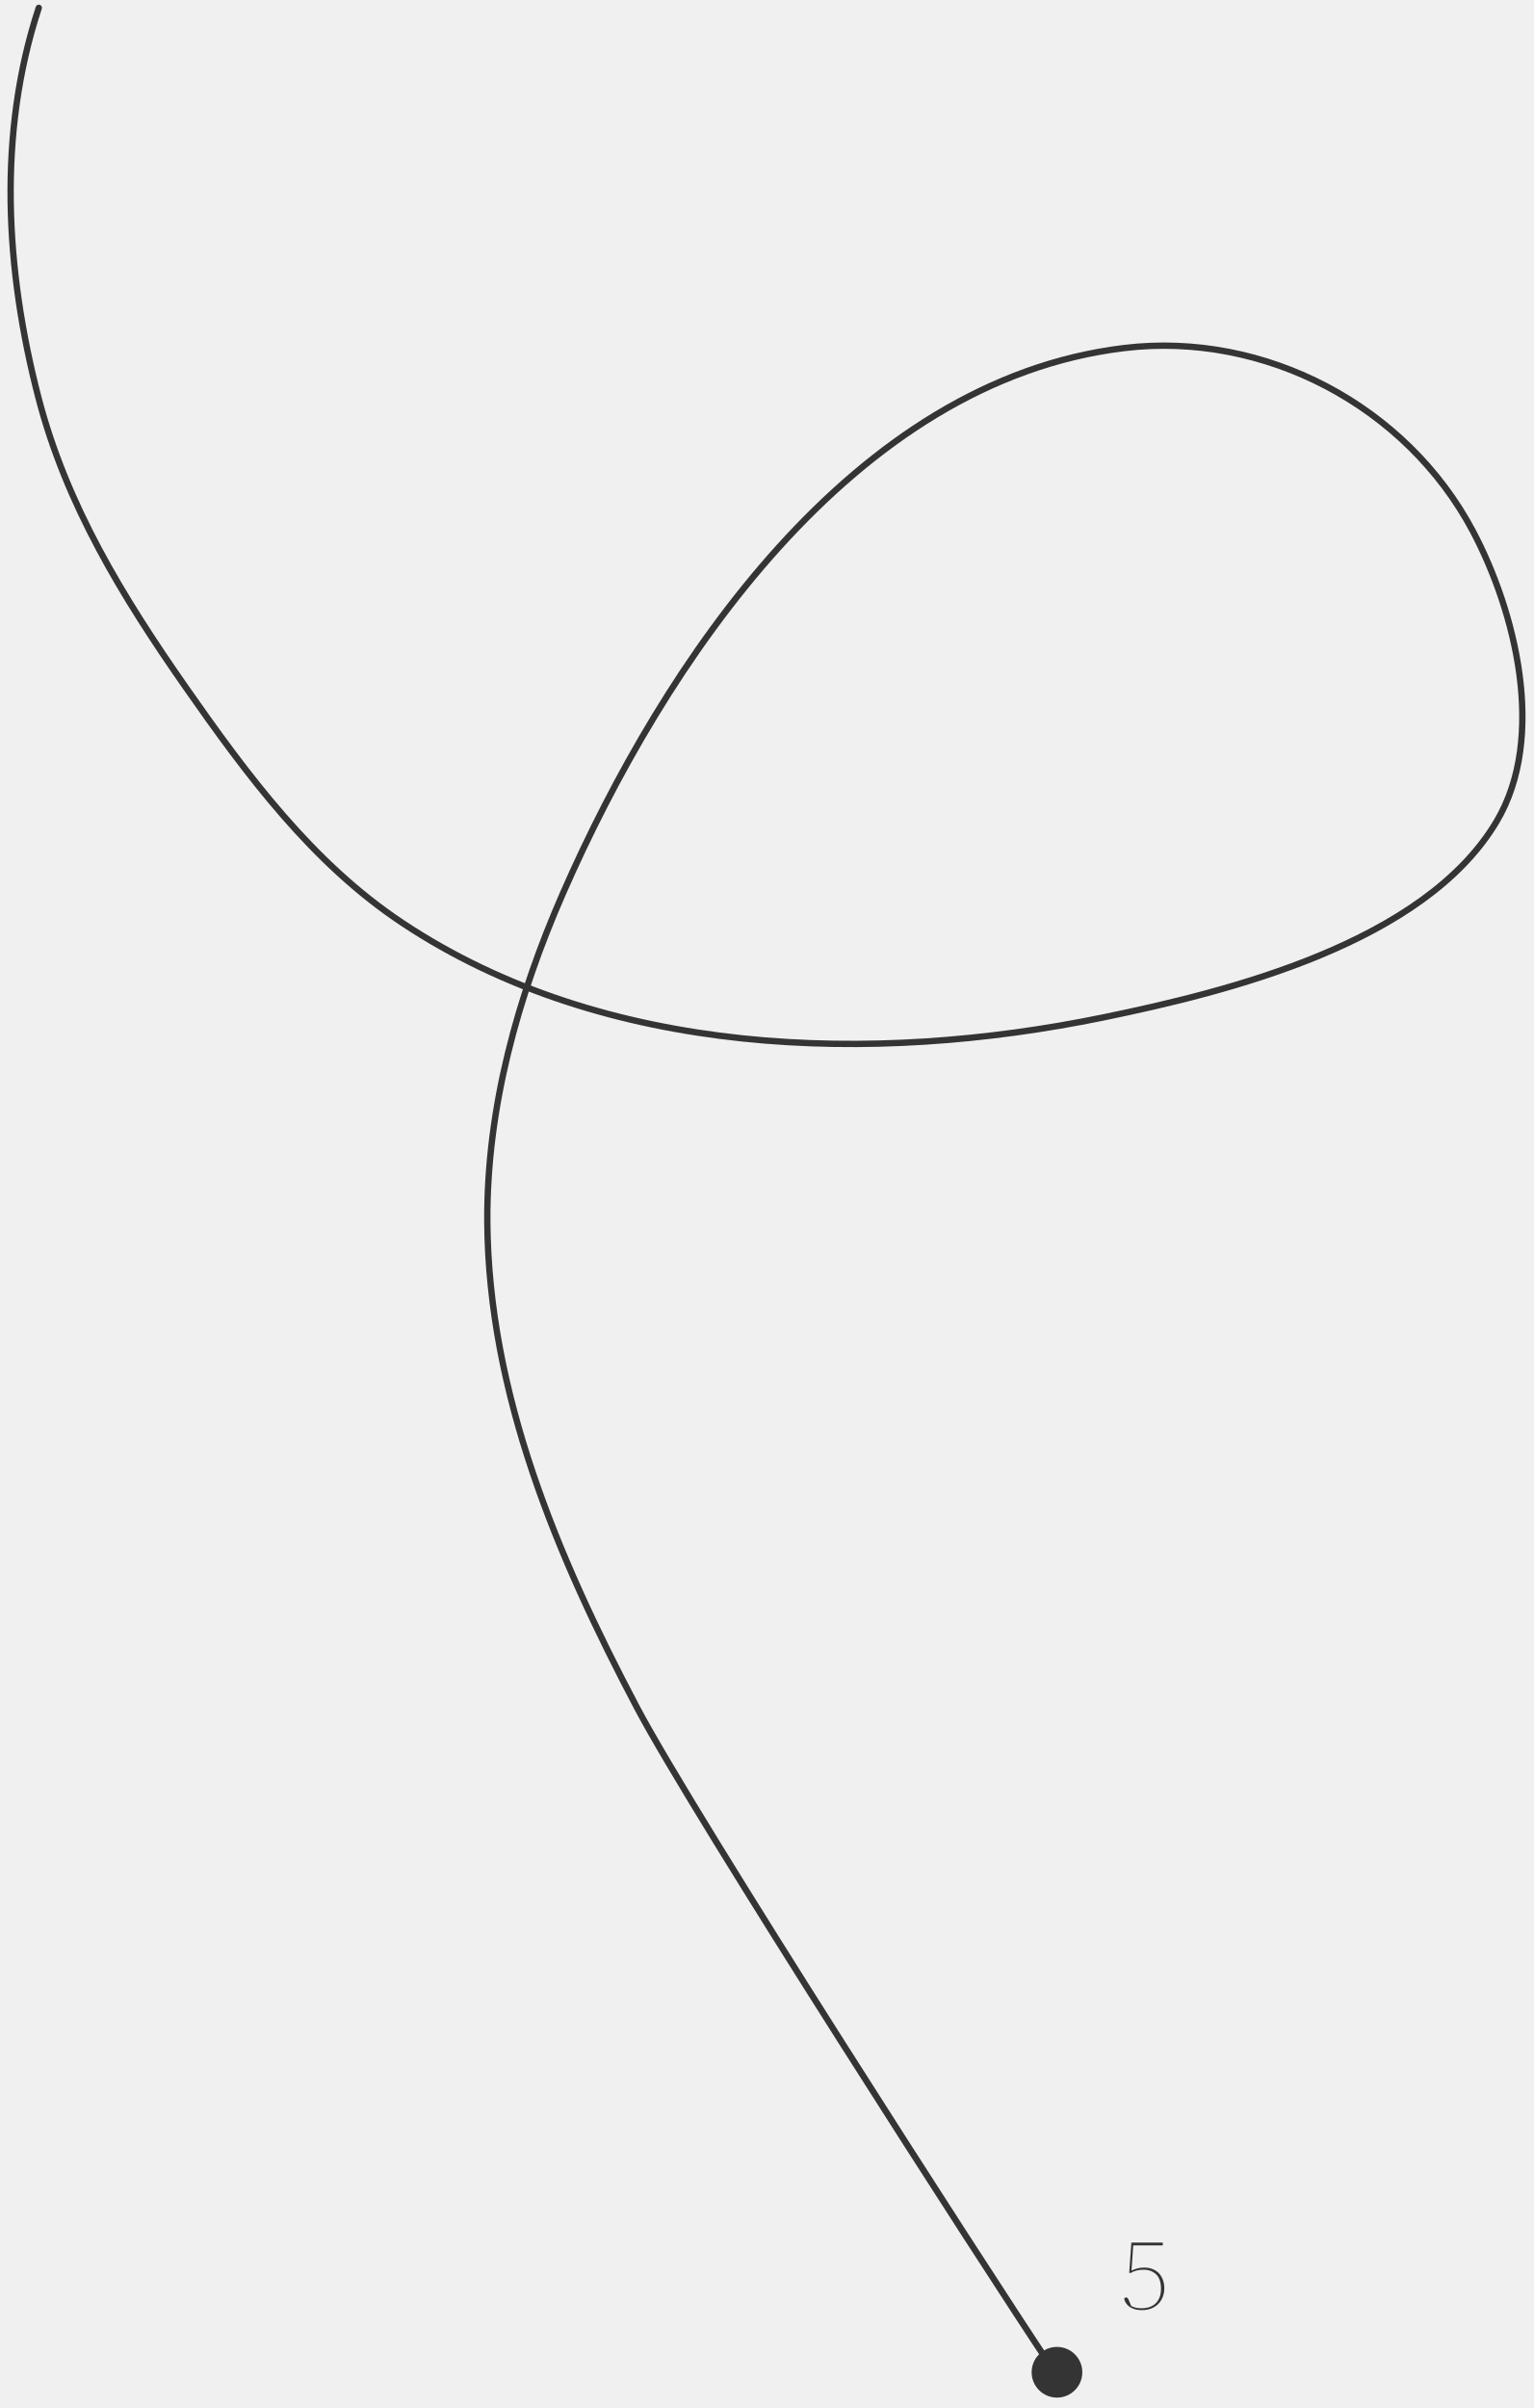
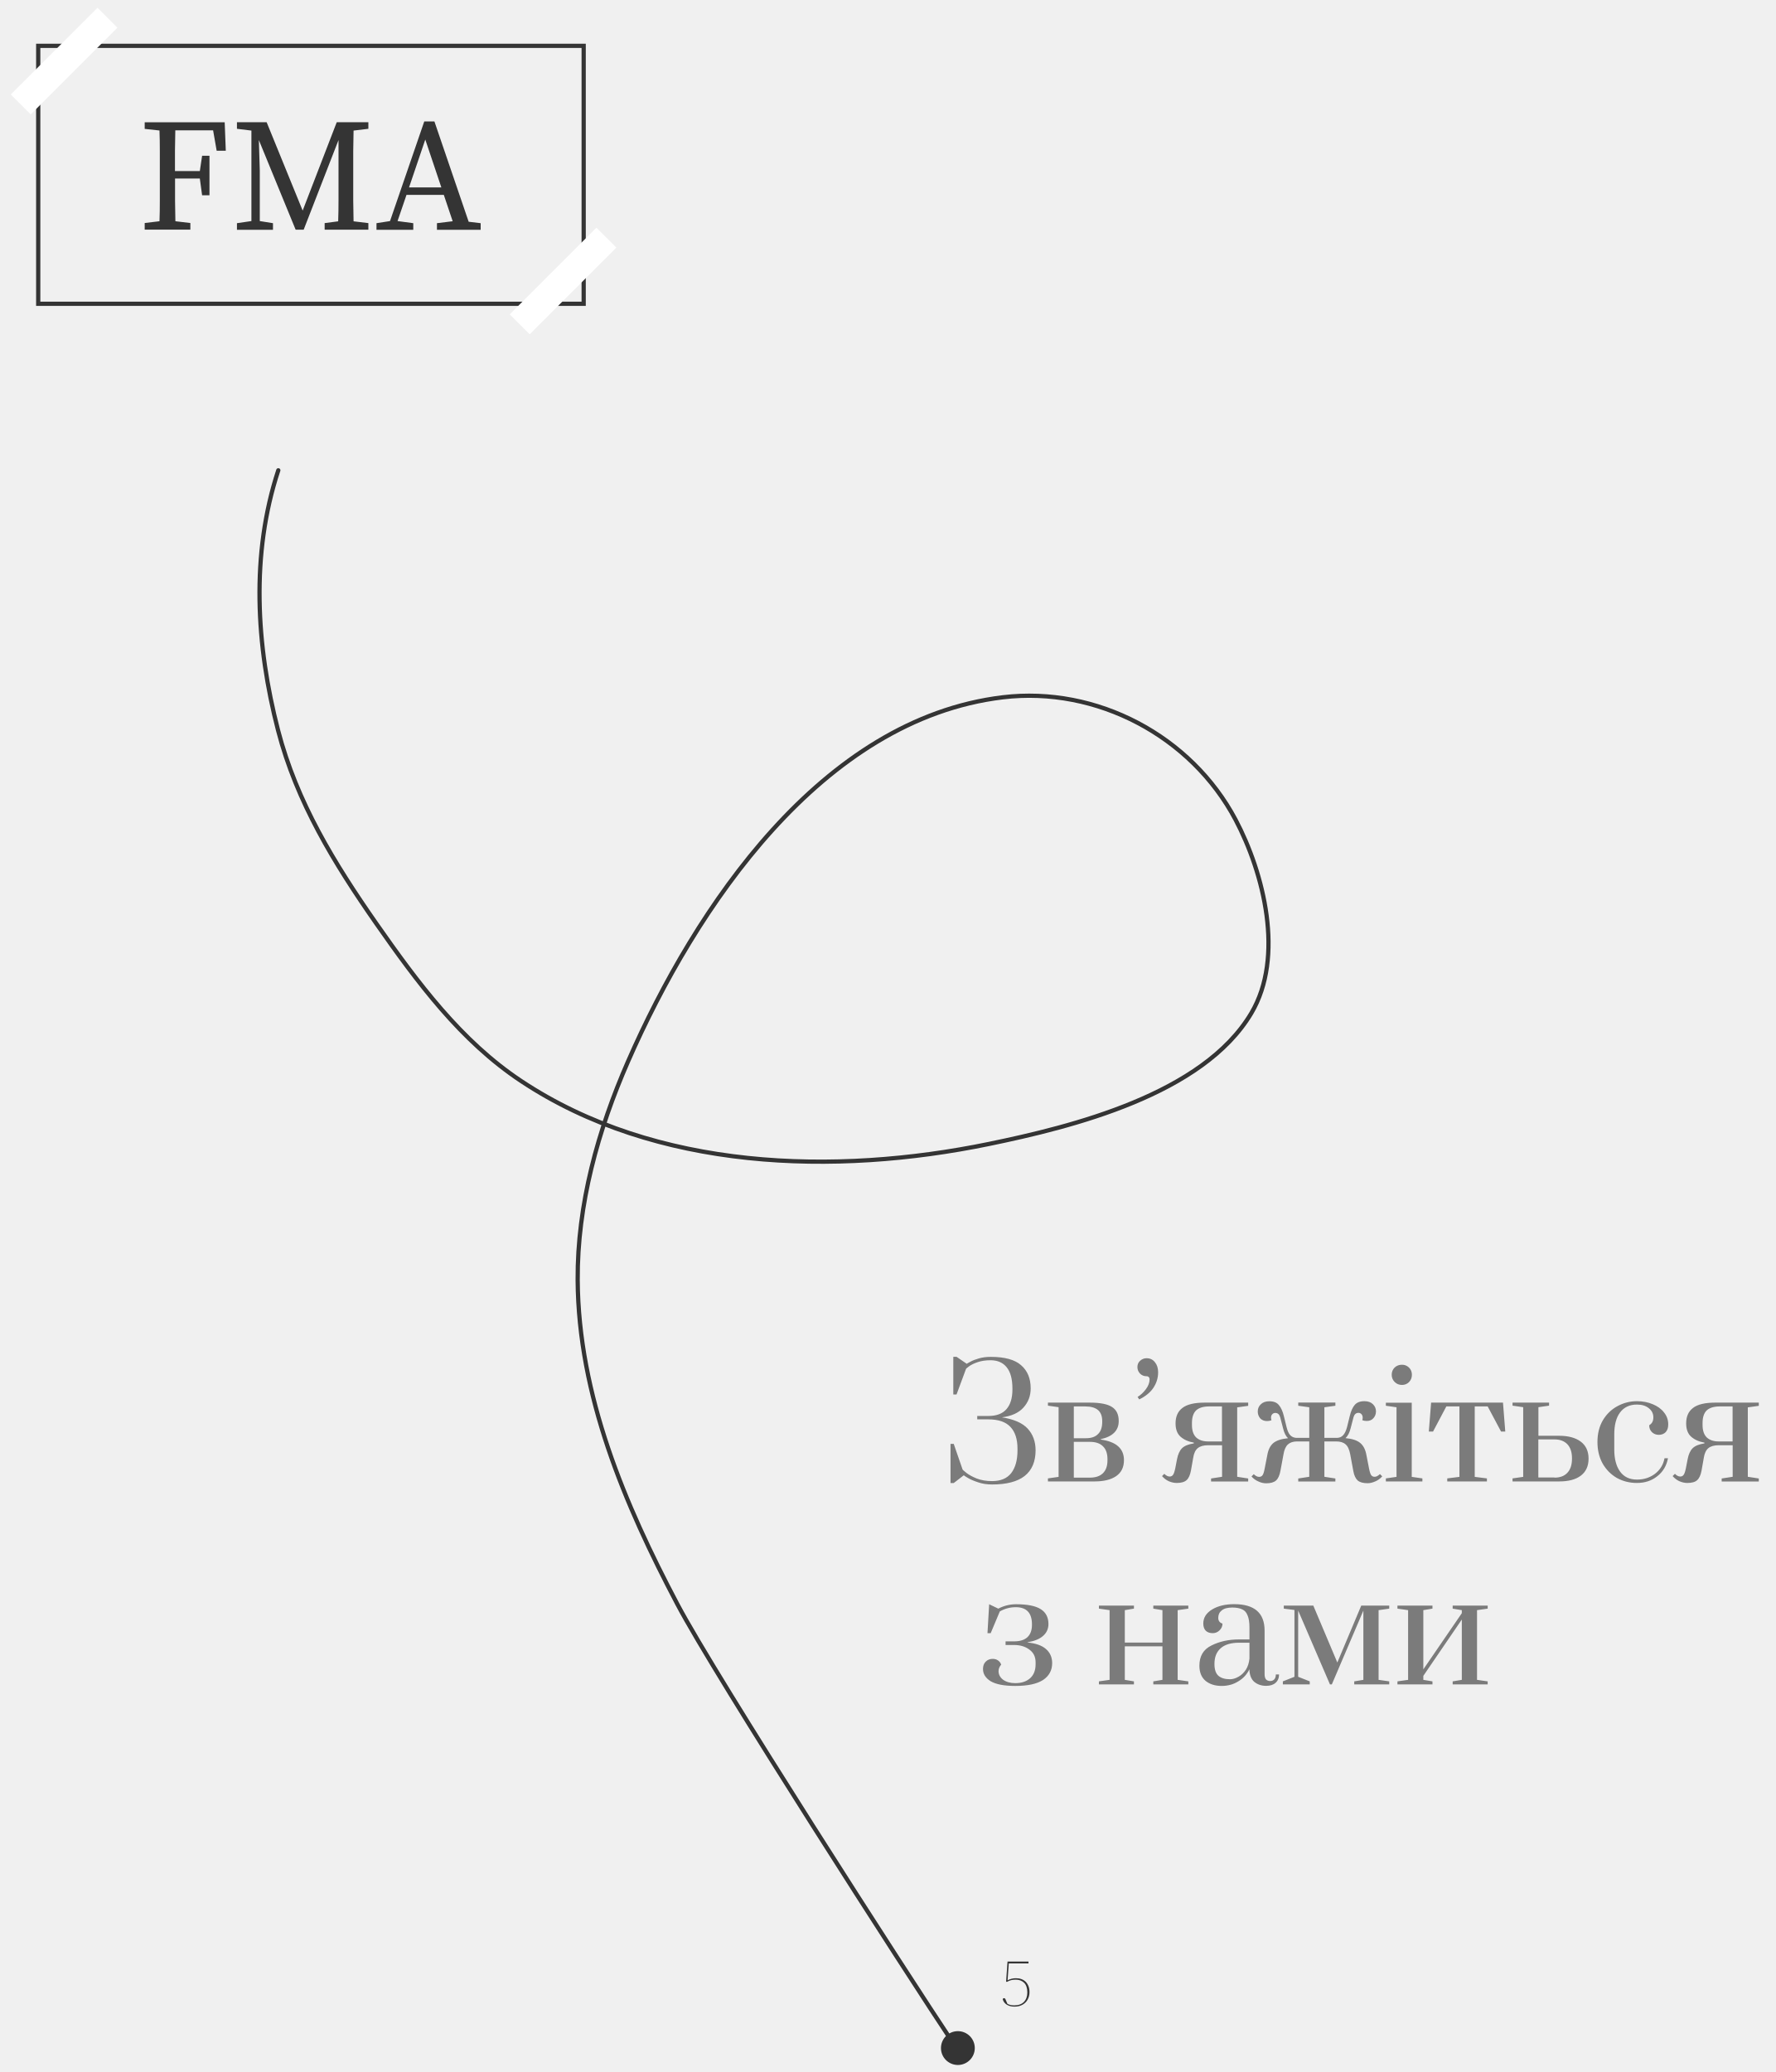
- <svg xmlns="http://www.w3.org/2000/svg" version="1.1" id="Слой_1" x="0px" y="0px" viewBox="0 0 121 190" style="enable-background:new 0 0 121 190;" xml:space="preserve">
+ <svg xmlns="http://www.w3.org/2000/svg" version="1.1" id="Слой_1" x="0px" y="0px" viewBox="0 0 210 245" style="enable-background:new 0 0 210 245;" xml:space="preserve">
  <style type="text/css">
- 	.st0{fill:none;stroke:#343434;stroke-width:0.5;stroke-linecap:round;}
- 	.st1{fill:#343434;}
+ 	.st0{fill:#343434;}
+ 	.st1{fill:none;stroke:#343434;stroke-width:0.5;}
+ 	.st2{fill:#FFFFFF;}
+ 	.st3{fill:none;stroke:#343434;stroke-width:0.5;stroke-linecap:round;}
+ 	.st4{fill:#343434;fill-opacity:0.62;}
</style>
-   <path class="st0" d="M3.06,0.62c-3.27,9.93-2.63,20.71-0.03,30.74c2.2,8.49,6.65,15.74,11.63,22.87c4.83,6.91,9.99,13.88,17.11,18.6  c15.95,10.6,37.12,11.19,55.3,7.45c9.85-2.03,25.34-5.85,31.05-15.47c3.96-6.67,1.47-16.57-1.86-22.87  c-5.25-9.92-16.44-15.81-27.52-14.48c-21.48,2.58-36.36,24.88-44.32,43.05c-3.56,8.13-6.01,16.9-5.96,25.86  c0.09,13.63,5.55,26.5,11.8,38.34c4.52,8.56,27.29,43.93,32.66,51.97" />
-   <circle class="st1" cx="83.42" cy="187.18" r="2" />
-   <path class="st1" d="M91.89,180.56c0,0.32-0.07,0.61-0.21,0.87c-0.14,0.26-0.34,0.47-0.61,0.62c-0.26,0.15-0.58,0.23-0.96,0.23  c-0.34,0-0.64-0.07-0.89-0.22c-0.25-0.15-0.42-0.37-0.5-0.66c0.03-0.08,0.08-0.12,0.16-0.12c0.07,0,0.13,0.04,0.17,0.13l0.23,0.54  c0.11,0.05,0.22,0.1,0.34,0.13c0.13,0.03,0.28,0.05,0.46,0.05c0.5,0,0.89-0.14,1.15-0.41c0.27-0.28,0.4-0.65,0.4-1.12  c0-0.52-0.13-0.9-0.38-1.14c-0.25-0.24-0.58-0.37-0.98-0.37c-0.2,0-0.39,0.02-0.55,0.06s-0.32,0.1-0.46,0.19h-0.14l0.17-2.39h2.48  v0.22h-2.33l-0.14,1.99c0.16-0.08,0.32-0.14,0.48-0.18c0.16-0.04,0.33-0.06,0.51-0.06c0.49,0,0.88,0.15,1.17,0.44  C91.74,179.67,91.89,180.06,91.89,180.56z" />
+   <path class="st0" d="M17.11,15.24v-0.78h9.46l0.13,3.36h-1.08l-0.42-2.41h-4.47c-0.01,0.81-0.03,1.62-0.04,2.43  c0,0.81,0,1.61,0,2.39h2.94l0.27-1.81h0.87v4.67h-0.87l-0.27-1.98H20.7c0,0.94,0,1.82,0,2.64c0.01,0.82,0.03,1.63,0.04,2.41  l1.77,0.21v0.78h-5.4v-0.78l1.75-0.21c0.03-0.8,0.04-1.61,0.04-2.43s0-1.65,0-2.47v-0.93c0-0.82,0-1.64,0-2.45  c0-0.82-0.01-1.64-0.04-2.45L17.11,15.24z M28.02,27.17v-0.78l1.71-0.25v-10.7l-1.71-0.21v-0.78h3.51l4.26,10.45l4.03-10.45h3.74  v0.78l-1.75,0.21c-0.01,0.8-0.03,1.61-0.04,2.43c0,0.82,0,1.65,0,2.47v0.93c0,0.81,0,1.63,0,2.45c0.01,0.81,0.03,1.63,0.04,2.45  l1.75,0.21v0.78h-5.17v-0.78l1.6-0.21c0.03-0.8,0.04-1.61,0.04-2.43s0-1.64,0-2.45v-4.73l-4.12,10.6h-0.95l-4.35-10.6l0.11,3.59  v5.99l1.56,0.25v0.78H28.02z M50.29,16.5l-1.92,5.66h3.82L50.29,16.5z M44.52,27.17v-0.78l1.6-0.25l4.05-11.78h1.2l4.05,11.86  l1.42,0.17v0.78h-5.17v-0.78l1.86-0.23l-1.05-3.12h-4.41l-1.06,3.1l1.86,0.25v0.78H44.52z" />
+   <rect x="4.52" y="5.42" class="st1" width="64.5" height="30.5" />
+   <rect x="0.33" y="5.56" transform="matrix(0.7071 -0.7071 0.7071 0.7071 -2.8873 7.4746)" class="st2" width="14.5" height="3.33" />
+   <rect x="59.33" y="31.56" transform="matrix(0.7071 -0.7071 0.7071 0.7071 -3.9914 56.8091)" class="st2" width="14.5" height="3.33" />
+   <path class="st3" d="M32.91,55.61c-3.27,9.93-2.63,20.71-0.03,30.74c2.2,8.49,6.65,15.74,11.63,22.87  c4.83,6.91,9.99,13.88,17.11,18.6c15.95,10.6,37.12,11.19,55.3,7.45c9.85-2.03,25.34-5.85,31.05-15.47  c3.96-6.67,1.47-16.57-1.86-22.87c-5.25-9.92-16.44-15.81-27.52-14.48c-21.48,2.58-36.36,24.88-44.32,43.05  c-3.56,8.13-6.01,16.9-5.96,25.86c0.09,13.63,5.55,26.5,11.8,38.34c4.52,8.56,27.29,43.93,32.66,51.97" />
+   <circle class="st0" cx="113.27" cy="242.17" r="2" />
+   <path class="st0" d="M121.74,235.55c0,0.32-0.07,0.61-0.21,0.87s-0.34,0.47-0.61,0.62c-0.26,0.15-0.58,0.23-0.96,0.23  c-0.34,0-0.64-0.07-0.89-0.22s-0.42-0.37-0.5-0.66c0.03-0.08,0.08-0.12,0.16-0.12c0.07,0,0.13,0.04,0.17,0.13l0.23,0.54  c0.11,0.05,0.22,0.1,0.34,0.13c0.13,0.03,0.28,0.05,0.46,0.05c0.5,0,0.89-0.14,1.15-0.41c0.27-0.28,0.4-0.65,0.4-1.12  c0-0.52-0.13-0.9-0.38-1.14c-0.25-0.24-0.58-0.37-0.98-0.37c-0.2,0-0.39,0.02-0.55,0.06s-0.32,0.1-0.46,0.19h-0.14l0.17-2.39h2.48  v0.22h-2.33l-0.14,1.99c0.16-0.08,0.32-0.14,0.48-0.18c0.16-0.04,0.33-0.06,0.51-0.06c0.49,0,0.88,0.15,1.17,0.44  C121.59,234.66,121.74,235.05,121.74,235.55z" />
+   <path class="st4" d="M117.32,175.53c-0.6,0-1.15-0.08-1.64-0.25c-0.49-0.16-0.9-0.33-1.22-0.52c-0.32-0.19-0.49-0.3-0.49-0.32  l-1.19,0.92h-0.38v-4.63h0.38l1.04,3.01c0,0.04,0.15,0.17,0.45,0.41c0.3,0.24,0.71,0.46,1.22,0.67c0.52,0.2,1.12,0.31,1.82,0.31  c1.02,0,1.78-0.32,2.27-0.95c0.49-0.64,0.74-1.53,0.74-2.68v-0.2c0-1.13-0.28-1.99-0.83-2.57c-0.55-0.6-1.43-0.9-2.63-0.9h-1.3v-0.4  h1.3c0.96,0,1.67-0.26,2.14-0.79c0.48-0.54,0.72-1.32,0.72-2.34v-0.11c0-1.13-0.23-1.97-0.68-2.52c-0.44-0.55-1.08-0.83-1.91-0.83  c-0.59,0-1.1,0.08-1.53,0.23c-0.42,0.14-0.76,0.31-1.01,0.49c-0.24,0.18-0.36,0.28-0.36,0.31l-1.12,3.02h-0.38v-4.46h0.38l1.21,0.83  c0-0.01,0.13-0.09,0.4-0.23c0.28-0.16,0.62-0.29,1.04-0.41s0.88-0.18,1.39-0.18c1.66,0,2.86,0.33,3.6,0.99  c0.76,0.66,1.13,1.57,1.13,2.74c0,0.89-0.29,1.64-0.86,2.27c-0.56,0.62-1.41,1.01-2.54,1.15c1.4,0.22,2.42,0.66,3.04,1.33  s0.94,1.53,0.94,2.57c0,1.33-0.43,2.35-1.3,3.04C120.31,175.19,119.03,175.53,117.32,175.53z M123.92,174.81l1.26-0.18v-8.24  l-1.26-0.18v-0.36h4.93c1.24,0,2.12,0.17,2.65,0.52c0.53,0.34,0.79,0.89,0.79,1.66c0,1.12-0.71,1.83-2.12,2.14v0.05  c1.82,0.25,2.74,1.06,2.74,2.43c0,0.84-0.31,1.47-0.92,1.89s-1.46,0.63-2.56,0.63h-5.51V174.81z M128.42,170.06  c0.62,0,1.1-0.16,1.42-0.49c0.34-0.32,0.5-0.81,0.5-1.46v-0.07c0-0.59-0.17-1.03-0.5-1.31c-0.34-0.29-0.85-0.43-1.53-0.43h-1.33  v3.76H128.42z M128.89,174.72c0.66,0,1.17-0.17,1.53-0.52s0.54-0.86,0.54-1.53v-0.13c0-0.68-0.18-1.19-0.54-1.53  c-0.35-0.35-0.86-0.52-1.53-0.52h-1.91v4.23H128.89z M134.52,165.18c0.36-0.22,0.68-0.52,0.97-0.9c0.3-0.4,0.45-0.79,0.45-1.19  c0-0.11-0.03-0.19-0.09-0.25c-0.06-0.07-0.15-0.11-0.27-0.11c-0.3,0-0.56-0.1-0.77-0.31c-0.2-0.22-0.31-0.47-0.31-0.77  c0-0.3,0.1-0.55,0.31-0.74c0.22-0.2,0.47-0.31,0.77-0.31c0.42,0,0.75,0.16,0.99,0.47c0.25,0.3,0.38,0.7,0.38,1.19  c0,0.67-0.19,1.28-0.56,1.84c-0.36,0.54-0.92,1-1.67,1.37L134.52,165.18z M139.14,175.35c-0.3,0-0.61-0.07-0.92-0.2  c-0.31-0.14-0.58-0.35-0.81-0.61l0.27-0.27c0.22,0.22,0.43,0.32,0.63,0.32c0.18,0,0.31-0.07,0.4-0.2c0.1-0.13,0.19-0.4,0.27-0.79  l0.2-1.04c0.11-0.59,0.31-1.03,0.59-1.31c0.29-0.29,0.76-0.48,1.4-0.58v-0.09c-0.64-0.11-1.16-0.34-1.57-0.7  c-0.4-0.36-0.59-0.89-0.59-1.58c0-0.8,0.27-1.41,0.81-1.82c0.54-0.42,1.42-0.63,2.63-0.63h5.15v0.38l-1.3,0.18v8.21l1.3,0.2v0.36  h-4.39v-0.36l1.3-0.2v-3.73h-1.66c-0.52,0-0.92,0.11-1.21,0.34c-0.28,0.23-0.46,0.61-0.54,1.13l-0.27,1.53  c-0.1,0.53-0.27,0.91-0.52,1.13C140.05,175.25,139.66,175.35,139.14,175.35z M144.5,170.44v-4.14h-1.51c-0.7,0-1.21,0.16-1.55,0.47  c-0.32,0.31-0.49,0.81-0.49,1.49v0.23c0,0.67,0.17,1.16,0.5,1.48c0.34,0.31,0.8,0.47,1.39,0.47H144.5z M149.72,175.39  c-0.3,0-0.61-0.07-0.92-0.22c-0.31-0.13-0.58-0.33-0.81-0.59l0.27-0.27c0.22,0.22,0.43,0.32,0.63,0.32c0.18,0,0.32-0.07,0.41-0.2  c0.1-0.14,0.18-0.41,0.25-0.79l0.31-1.58c0.11-0.64,0.34-1.11,0.7-1.42c0.37-0.31,0.95-0.5,1.75-0.58  c-0.26-0.24-0.46-0.64-0.59-1.19l-0.34-1.3c-0.1-0.34-0.29-0.5-0.58-0.5c-0.14,0-0.26,0.05-0.36,0.16c-0.1,0.11-0.14,0.24-0.14,0.4  c0,0.1,0.02,0.2,0.05,0.31c-0.17,0.06-0.34,0.09-0.52,0.09c-0.34,0-0.61-0.11-0.81-0.32c-0.19-0.23-0.29-0.5-0.29-0.81  c0-0.34,0.12-0.62,0.36-0.85c0.24-0.24,0.58-0.36,1.01-0.36c0.52,0,0.89,0.15,1.13,0.45c0.25,0.29,0.45,0.73,0.59,1.31l0.32,1.3  c0.11,0.44,0.25,0.76,0.43,0.95c0.18,0.19,0.42,0.3,0.72,0.32h1.53v-3.62l-1.3-0.18v-0.38h4.39v0.38l-1.3,0.18v3.62h1.49  c0.3-0.01,0.54-0.11,0.72-0.31c0.19-0.19,0.35-0.52,0.47-0.97l0.32-1.3c0.14-0.59,0.34-1.03,0.58-1.31c0.25-0.3,0.64-0.45,1.15-0.45  c0.43,0,0.77,0.12,1.01,0.36c0.24,0.23,0.36,0.51,0.36,0.85c0,0.31-0.1,0.58-0.31,0.81c-0.19,0.22-0.46,0.32-0.79,0.32  c-0.18,0-0.35-0.03-0.52-0.09c0.04-0.11,0.05-0.21,0.05-0.31c0-0.16-0.05-0.29-0.14-0.4c-0.1-0.11-0.22-0.16-0.36-0.16  c-0.29,0-0.48,0.17-0.58,0.5l-0.34,1.3c-0.13,0.54-0.34,0.94-0.61,1.19c0.79,0.07,1.37,0.26,1.75,0.58  c0.37,0.31,0.61,0.79,0.72,1.42l0.31,1.58c0.07,0.38,0.16,0.65,0.25,0.79c0.1,0.13,0.23,0.2,0.41,0.2c0.2,0,0.41-0.11,0.63-0.32  l0.27,0.27c-0.23,0.26-0.5,0.46-0.81,0.59c-0.31,0.14-0.62,0.22-0.92,0.22c-0.53,0-0.92-0.11-1.17-0.32  c-0.25-0.23-0.43-0.61-0.52-1.13l-0.36-1.94c-0.11-0.59-0.29-0.99-0.56-1.21c-0.26-0.23-0.63-0.34-1.1-0.34h-1.4v4.18l1.3,0.2v0.36  h-4.39v-0.36l1.3-0.2v-4.18h-1.49c-0.44,0.01-0.79,0.13-1.04,0.36c-0.25,0.23-0.43,0.62-0.52,1.19l-0.36,1.94  c-0.1,0.53-0.27,0.91-0.52,1.13C150.64,175.28,150.25,175.39,149.72,175.39z M165.79,163.76c-0.34,0-0.62-0.11-0.86-0.34  c-0.24-0.24-0.36-0.53-0.36-0.86s0.11-0.62,0.34-0.85c0.24-0.23,0.53-0.34,0.88-0.34c0.32,0,0.6,0.11,0.83,0.34  c0.23,0.23,0.34,0.51,0.34,0.85s-0.11,0.62-0.34,0.86C166.39,163.65,166.11,163.76,165.79,163.76z M163.88,175.17v-0.36l1.26-0.18  v-8.23l-1.26-0.18v-0.36h3.06v8.77l1.26,0.18v0.36H163.88z M171.14,175.17v-0.36l1.44-0.18v-8.33h-1.55l-1.57,2.97h-0.5l0.27-3.42  h8.5l0.27,3.42h-0.5l-1.58-2.97h-1.53v8.33l1.44,0.18v0.36H171.14z M178.86,174.81l1.26-0.18v-8.24l-1.26-0.18v-0.36h4.32v0.36  l-1.26,0.18v3.38h2.45c1.08,0,1.93,0.23,2.54,0.68c0.62,0.46,0.94,1.13,0.94,2.02s-0.31,1.56-0.92,2.02  c-0.61,0.46-1.46,0.68-2.56,0.68h-5.51V174.81z M183.82,174.72c0.66,0,1.17-0.19,1.53-0.58s0.54-0.94,0.54-1.66v-0.04  c0-0.72-0.18-1.27-0.54-1.66c-0.36-0.38-0.87-0.58-1.53-0.58h-1.91v4.5H183.82z M193.56,175.35c-0.86,0-1.65-0.2-2.36-0.59  c-0.71-0.41-1.27-0.98-1.69-1.71c-0.41-0.74-0.61-1.59-0.61-2.54c0-1,0.22-1.86,0.65-2.59c0.44-0.73,1.02-1.28,1.73-1.66  c0.71-0.38,1.47-0.58,2.29-0.58c0.68,0,1.31,0.12,1.87,0.36c0.56,0.23,1.01,0.55,1.33,0.97c0.34,0.42,0.5,0.89,0.5,1.42  c0,0.4-0.1,0.7-0.31,0.92c-0.2,0.2-0.47,0.31-0.81,0.31c-0.32,0-0.59-0.11-0.81-0.32c-0.22-0.22-0.32-0.49-0.32-0.81  c0.18-0.12,0.31-0.25,0.38-0.4c0.07-0.14,0.11-0.32,0.11-0.54c0-0.44-0.18-0.8-0.54-1.08c-0.35-0.29-0.82-0.43-1.4-0.43  c-0.86,0-1.53,0.31-2,0.94c-0.46,0.61-0.68,1.48-0.68,2.59v1.8c0,1.07,0.22,1.93,0.67,2.57c0.46,0.65,1.13,0.97,2.02,0.97  c0.82,0,1.52-0.23,2.12-0.68c0.61-0.47,0.99-1.08,1.13-1.84h0.41c-0.17,0.89-0.59,1.6-1.26,2.12  C195.31,175.09,194.51,175.35,193.56,175.35z M199.52,175.35c-0.3,0-0.61-0.07-0.92-0.2c-0.31-0.14-0.58-0.35-0.81-0.61l0.27-0.27  c0.22,0.22,0.43,0.32,0.63,0.32c0.18,0,0.31-0.07,0.4-0.2c0.1-0.13,0.19-0.4,0.27-0.79l0.2-1.04c0.11-0.59,0.31-1.03,0.59-1.31  c0.29-0.29,0.76-0.48,1.4-0.58v-0.09c-0.64-0.11-1.16-0.34-1.57-0.7c-0.4-0.36-0.59-0.89-0.59-1.58c0-0.8,0.27-1.41,0.81-1.82  c0.54-0.42,1.42-0.63,2.63-0.63h5.15v0.38l-1.3,0.18v8.21l1.3,0.2v0.36h-4.39v-0.36l1.3-0.2v-3.73h-1.66  c-0.52,0-0.92,0.11-1.21,0.34c-0.28,0.23-0.46,0.61-0.54,1.13l-0.27,1.53c-0.1,0.53-0.27,0.91-0.52,1.13  C200.44,175.25,200.05,175.35,199.52,175.35z M204.88,170.44v-4.14h-1.51c-0.7,0-1.21,0.16-1.55,0.47  c-0.32,0.31-0.49,0.81-0.49,1.49v0.23c0,0.67,0.17,1.16,0.5,1.48c0.34,0.31,0.8,0.47,1.39,0.47H204.88z M120.06,199.35  c-1.33,0-2.3-0.19-2.92-0.56c-0.6-0.38-0.9-0.86-0.9-1.44c0-0.36,0.1-0.65,0.31-0.86c0.22-0.23,0.5-0.34,0.85-0.34  c0.23,0,0.43,0.06,0.61,0.18c0.18,0.12,0.31,0.29,0.38,0.5c-0.2,0.24-0.31,0.49-0.31,0.76c0,0.41,0.18,0.75,0.54,1.03  c0.37,0.26,0.85,0.4,1.44,0.4c0.72,0,1.3-0.19,1.73-0.56c0.44-0.38,0.67-0.94,0.67-1.67v-0.23c0-0.66-0.25-1.16-0.74-1.51  c-0.48-0.36-1.08-0.54-1.8-0.54h-1.01v-0.43h1.01c0.68,0,1.21-0.16,1.57-0.49c0.36-0.34,0.54-0.82,0.54-1.46v-0.07  c0-1.34-0.64-2.02-1.91-2.02c-0.68,0-1.31,0.17-1.89,0.5l-1.08,2.57h-0.38l0.2-3.42l1.08,0.52c0.67-0.35,1.37-0.52,2.11-0.52  c1.34,0,2.32,0.2,2.92,0.59c0.6,0.38,0.9,0.97,0.9,1.75c0,0.56-0.21,1.03-0.63,1.4c-0.41,0.37-1.03,0.62-1.85,0.76v0.02  c0.97,0.1,1.7,0.35,2.18,0.77c0.49,0.42,0.74,0.98,0.74,1.67c0,0.85-0.36,1.52-1.08,2C122.6,199.12,121.52,199.35,120.06,199.35z   M129.95,199.17v-0.36l1.26-0.18v-8.24l-1.26-0.18v-0.36h4.14v0.36l-1.08,0.18v3.83h4.45v-3.83l-1.08-0.18v-0.36h4.14v0.36  l-1.26,0.18v8.24l1.26,0.18v0.36h-4.14v-0.36l1.08-0.18v-3.96h-4.45v3.96l1.08,0.18v0.36H129.95z M144.46,199.35  c-0.77,0-1.4-0.2-1.89-0.59c-0.49-0.41-0.74-1.01-0.74-1.8c0-1.13,0.47-1.93,1.42-2.39c0.95-0.48,2.05-0.72,3.29-0.72h1.21v-1.39  c0-0.62-0.07-1.1-0.22-1.44c-0.13-0.35-0.34-0.59-0.63-0.72c-0.29-0.14-0.68-0.22-1.17-0.22c-0.56,0-0.98,0.11-1.26,0.34  c-0.28,0.22-0.41,0.51-0.41,0.88c0,0.35,0.17,0.58,0.5,0.68c0,0.3-0.11,0.56-0.34,0.79c-0.23,0.23-0.5,0.34-0.81,0.34  c-0.34,0-0.61-0.09-0.81-0.27c-0.2-0.19-0.31-0.48-0.31-0.86c0-0.7,0.35-1.25,1.04-1.67s1.57-0.63,2.61-0.63  c2.4,0,3.6,1.04,3.6,3.13v5.15c0,0.26,0.05,0.47,0.16,0.61c0.12,0.13,0.29,0.2,0.5,0.2c0.2,0,0.37-0.07,0.49-0.2  c0.12-0.14,0.18-0.34,0.18-0.58h0.38c0,0.42-0.14,0.75-0.41,0.99c-0.26,0.24-0.64,0.36-1.12,0.36c-0.55,0-1.02-0.16-1.4-0.47  c-0.37-0.32-0.56-0.82-0.58-1.49c-0.29,0.61-0.73,1.09-1.33,1.44C145.83,199.18,145.18,199.35,144.46,199.35z M145.45,198.56  c0.32,0,0.65-0.1,0.99-0.29c0.35-0.19,0.64-0.47,0.88-0.83c0.24-0.37,0.38-0.82,0.43-1.33v-1.87h-1.21c-0.98,0-1.72,0.22-2.21,0.67  c-0.48,0.43-0.72,1.04-0.72,1.84c0,0.66,0.16,1.13,0.47,1.4C144.39,198.42,144.85,198.56,145.45,198.56z M151.7,199.17v-0.36  l1.37-0.54v-7.9l-1.26-0.16v-0.36h3.49l2.84,6.73l2.83-6.73h3.31v0.36l-1.26,0.18v8.24l1.26,0.18v0.36h-4.14v-0.36l1.08-0.18v-8.19  l-3.73,8.73h-0.22l-3.76-8.73v7.83l1.37,0.54v0.36H151.7z M165.25,199.17v-0.36l1.26-0.18v-8.24l-1.26-0.18v-0.36h4.14v0.36  l-1.08,0.18v7l4.55-6.64v-0.36l-1.08-0.18v-0.36h4.14v0.36l-1.26,0.18v8.24l1.26,0.18v0.36h-4.14v-0.36l1.08-0.18v-7.13l-4.55,6.66  v0.47l1.08,0.18v0.36H165.25z" />
</svg>
